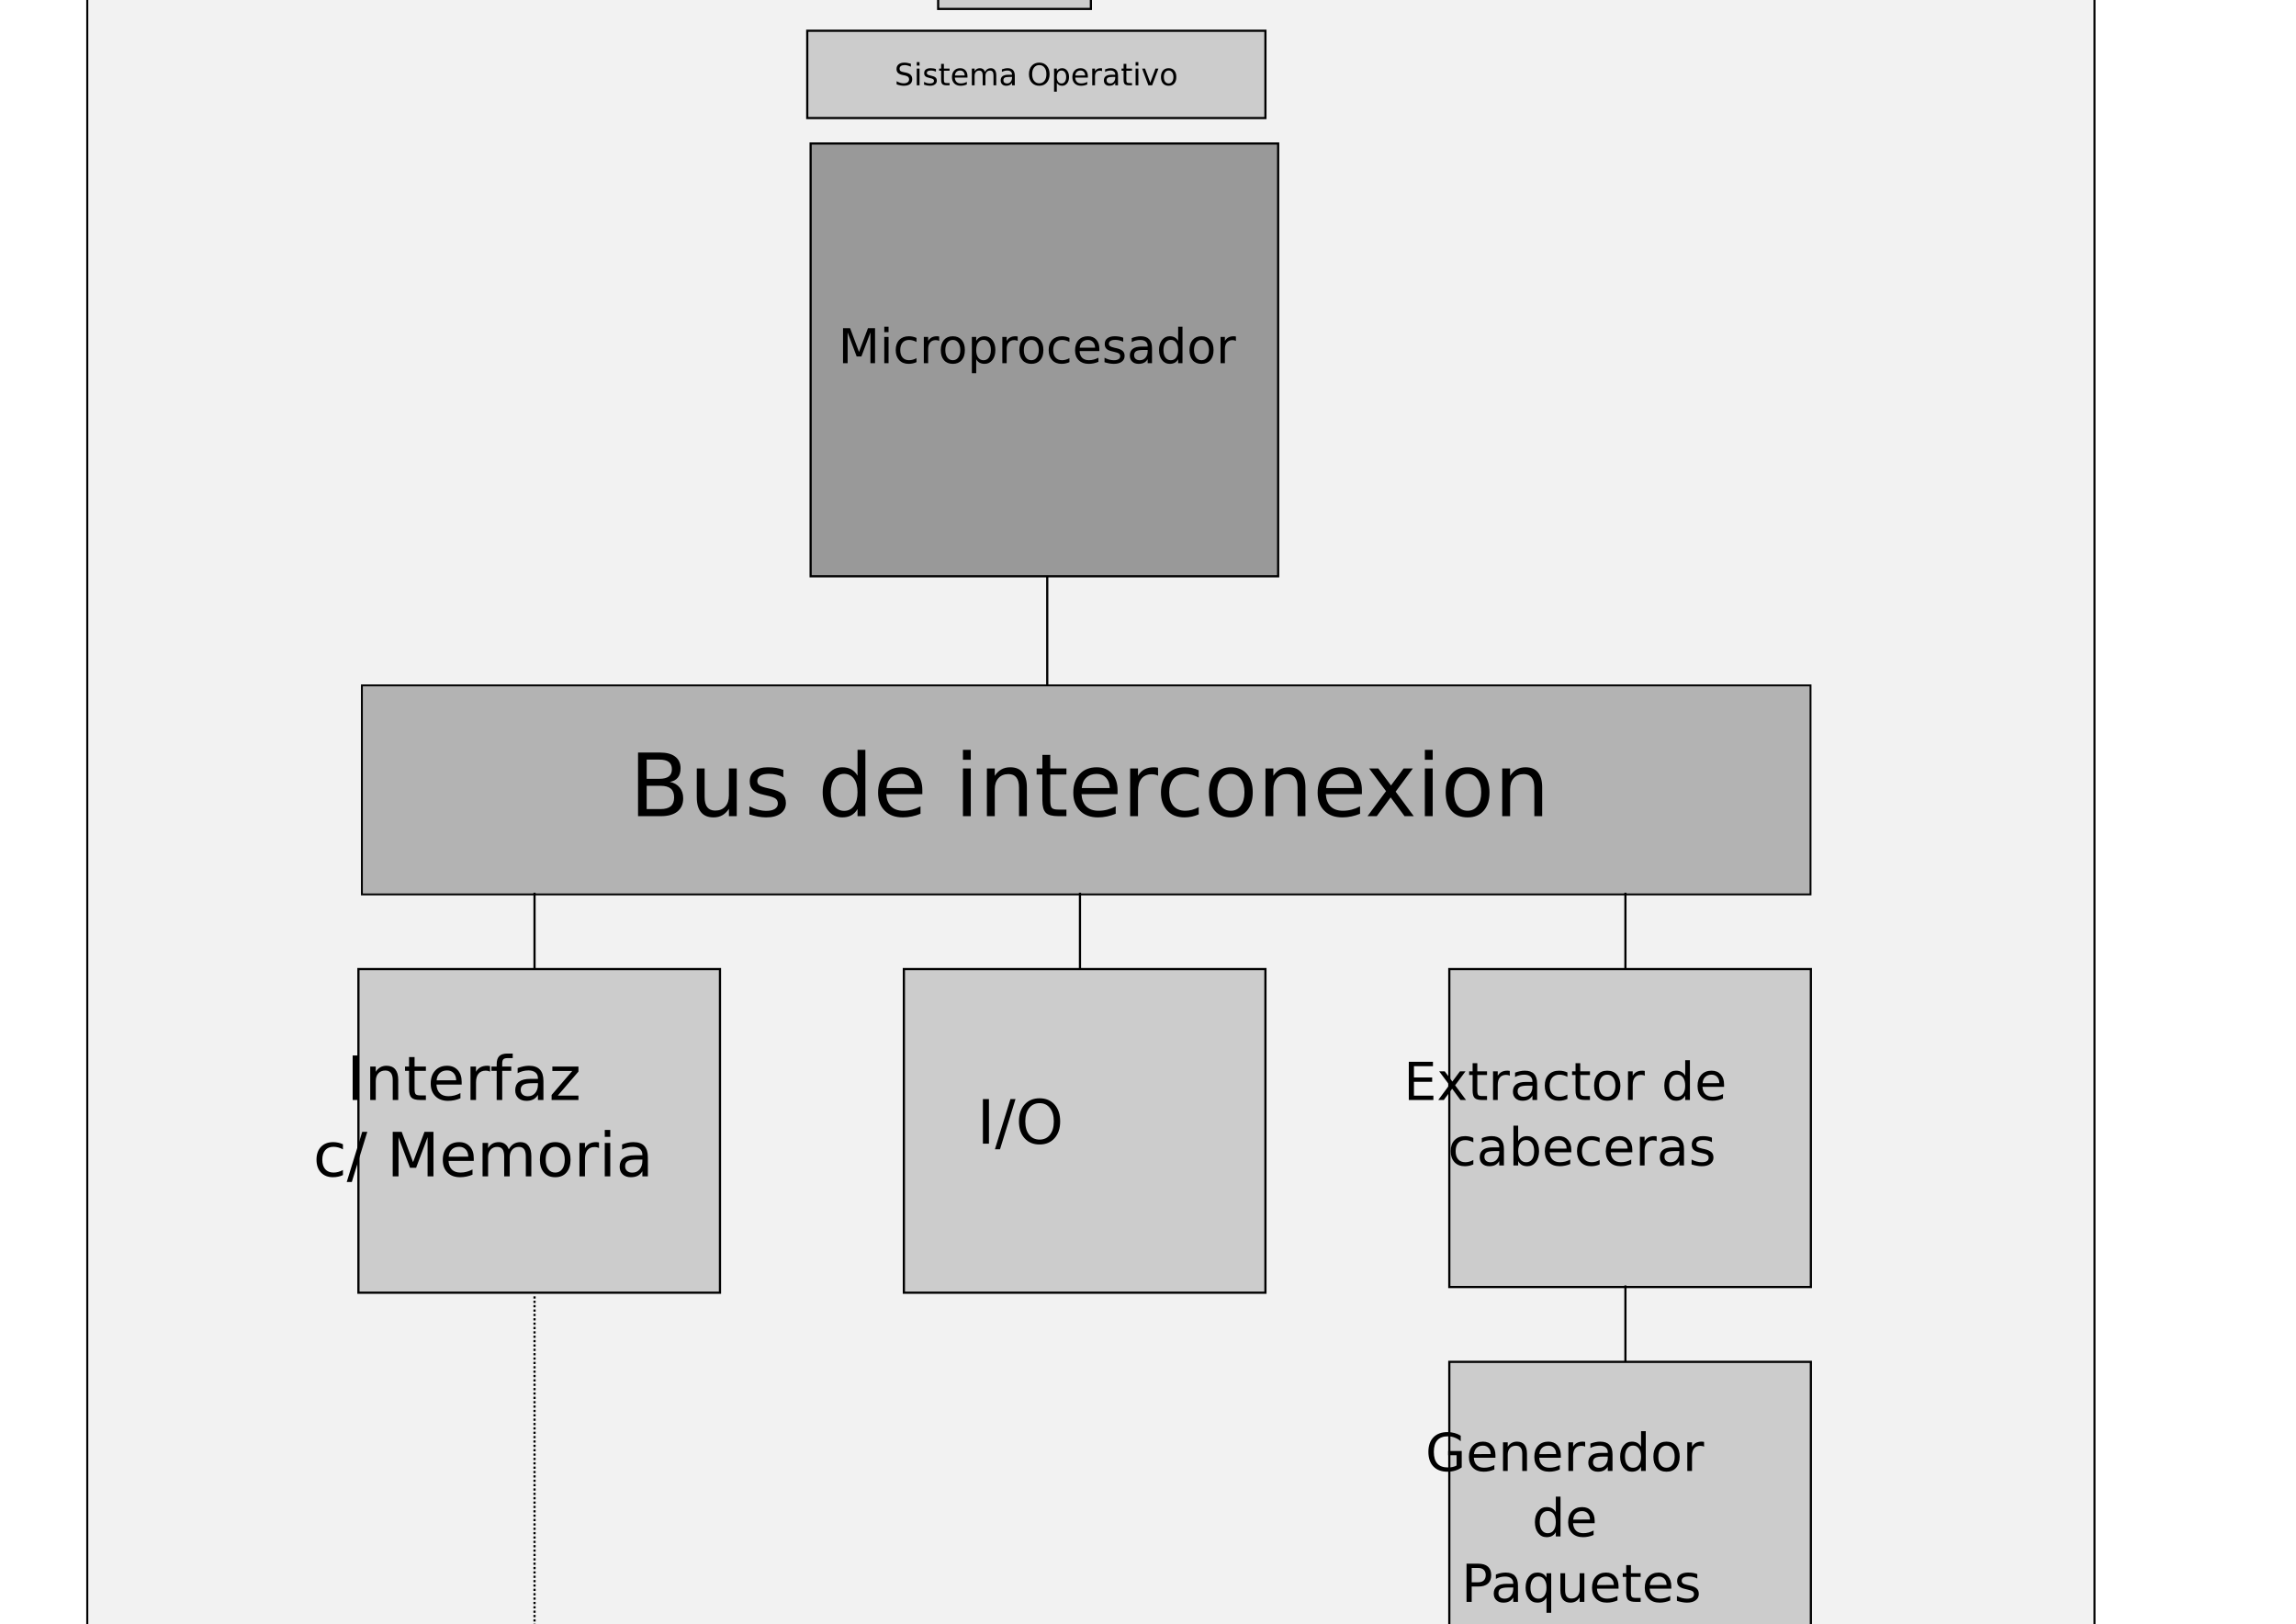
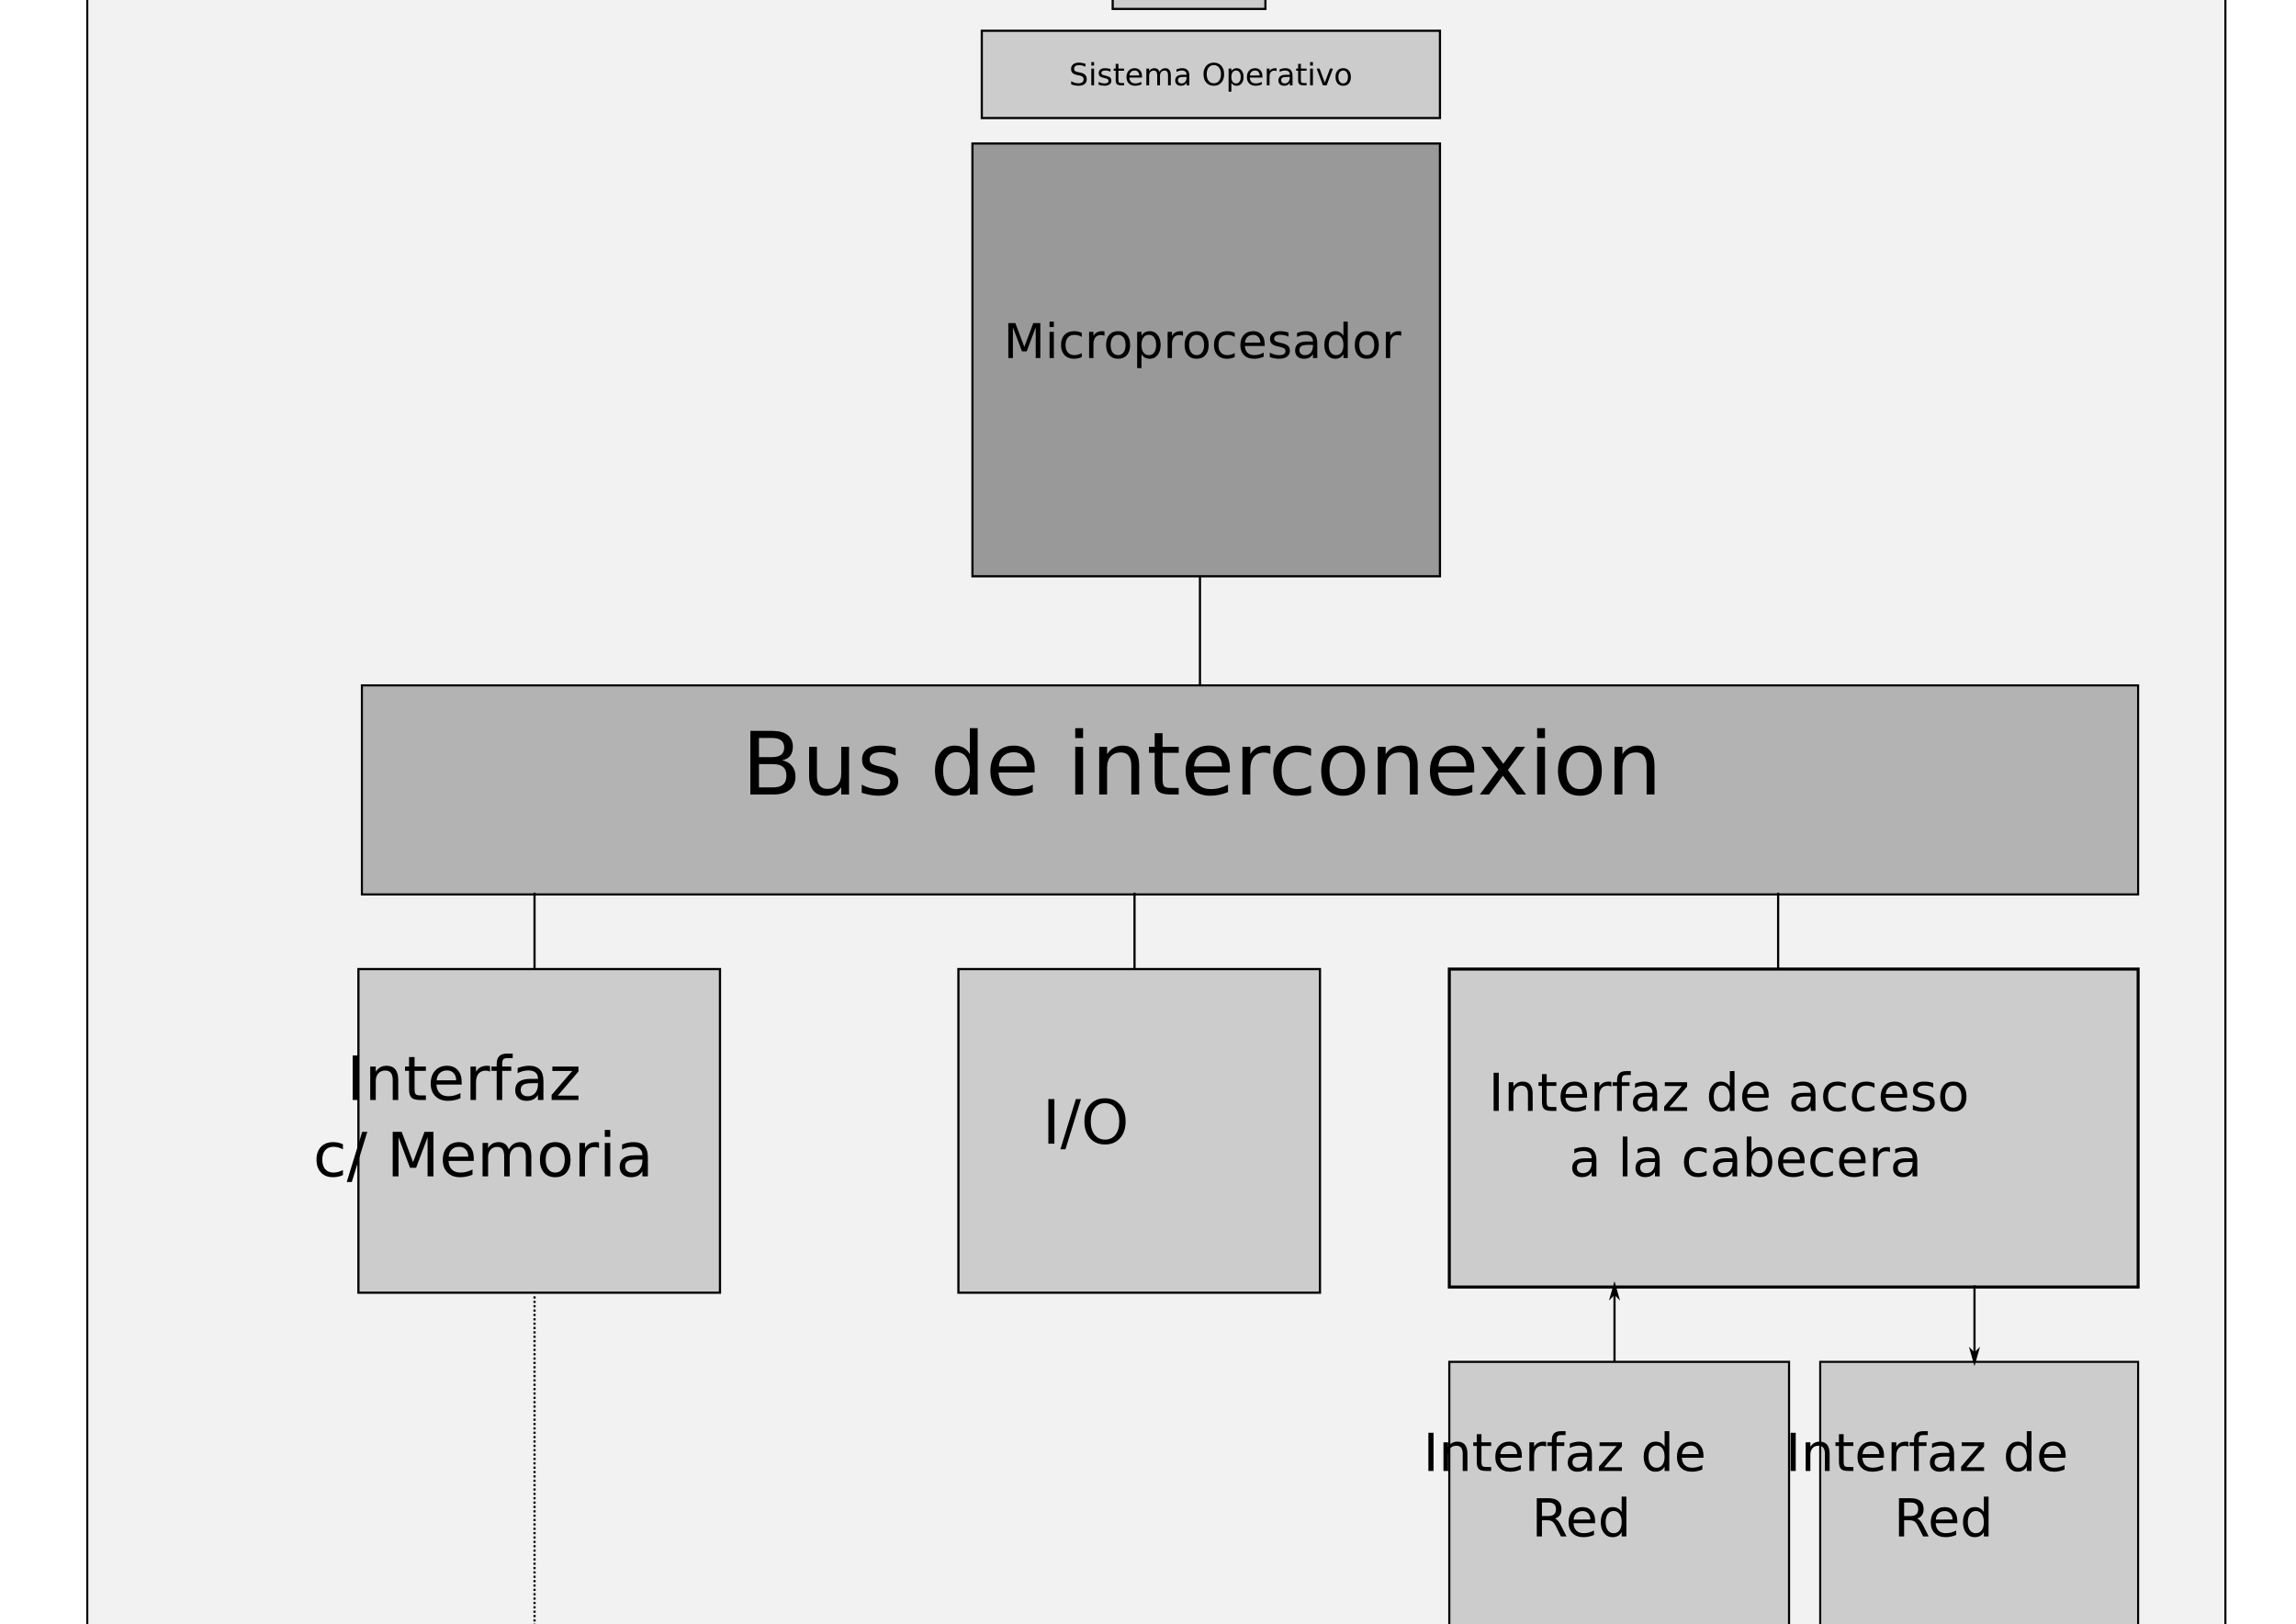
<svg xmlns="http://www.w3.org/2000/svg" width="1052.362" height="744.094" id="svg2" version="1.1">
  <defs id="defs4">
-     </defs>
+     <marker orient="auto" refY="0.0" refX="0.0" id="Arrow1Mend" style="overflow:visible;">
+       <path id="path3722" d="M 0.0,0.0 L 5.0,-5.0 L -12.5,0.0 L 5.0,5.0 L 0.0,0.0 z " style="fill-rule:evenodd;stroke:#000000;stroke-width:1.0pt;marker-start:none;" transform="scale(0.4) rotate(180) translate(10,0)" />
+     </marker>
+   </defs>
  <g id="layer1" transform="translate(0,-308.2677)">
-     <rect style="fill:#f2f2f2;stroke:#000000;stroke-width:0.923;stroke-miterlimit:4;stroke-opacity:1;stroke-dasharray:none;stroke-dashoffset:0" id="rect3792" width="920" height="880" x="40" y="212.362" />
-     <rect style="fill:#999999;fill-opacity:1;stroke:#000000;stroke-width:1.003;stroke-opacity:1" id="rect2816" width="214.286" height="198.334" x="371.55" y="374.028" />
-     <rect style="fill:#b3b3b3;fill-opacity:1;stroke:#000000;stroke-width:0.854;stroke-opacity:1" id="rect3590" width="663.975" height="95.79" x="165.872" y="622.362" />
+     <rect style="fill:#f2f2f2;stroke:#000000;stroke-width:0.953;stroke-miterlimit:4;stroke-opacity:1;stroke-dasharray:none;stroke-dashoffset:0" id="rect3792" width="980" height="880" x="40" y="212.362" />
+     <rect style="fill:#999999;fill-opacity:1;stroke:#000000;stroke-width:1.003;stroke-opacity:1" id="rect2816" width="214.286" height="198.334" x="445.714" y="374.028" />
+     <rect style="fill:#b3b3b3;fill-opacity:1;stroke:#000000;stroke-width:0.945;stroke-opacity:1" id="rect3590" width="814.128" height="95.79" x="165.872" y="622.362" />
    <rect style="fill:#cccccc;fill-opacity:1;stroke:#000000;stroke-width:1.009;stroke-opacity:1" id="rect3592-1" width="165.714" height="148.311" x="164.286" y="752.362" />
-     <rect style="fill:#cccccc;fill-opacity:1;stroke:#000000;stroke-opacity:1" id="rect3592-2" width="165.714" height="145.714" x="664.286" y="752.362" />
-     <text xml:space="preserve" style="font-size:22;font-style:normal;font-weight:normal;fill:#000000;fill-opacity:1;stroke:none;font-family:Bitstream Vera Sans" x="384.241" y="474.695" id="text3664">
-       <tspan id="tspan3666" x="384.241" y="474.695">Microprocesador</tspan>
+     <rect style="fill:#cccccc;fill-opacity:1;stroke:#000000;stroke-width:1.38;stroke-opacity:1" id="rect3592-2" width="315.714" height="145.714" x="664.286" y="752.362" />
+     <text xml:space="preserve" style="font-size:22px;font-style:normal;font-weight:normal;fill:#000000;fill-opacity:1;stroke:none;font-family:Bitstream Vera Sans" x="460" y="472.362" id="text3664">
+       <tspan id="tspan3666" x="460" y="472.362">Microprocesador</tspan>
    </text>
-     <text xml:space="preserve" style="font-size:40px;font-style:normal;font-weight:normal;fill:#000000;fill-opacity:1;stroke:none;font-family:Bitstream Vera Sans" x="288.527" y="682.291" id="text3693">
-       <tspan id="tspan3695" x="288.527" y="682.291">Bus de interconexion</tspan>
+     <text xml:space="preserve" style="font-size:40px;font-style:normal;font-weight:normal;fill:#000000;fill-opacity:1;stroke:none;font-family:Bitstream Vera Sans" x="340" y="672.362" id="text3693">
+       <tspan id="tspan3695" x="340" y="672.362">Bus de interconexion</tspan>
    </text>
    <text xml:space="preserve" style="font-size:28px;font-style:normal;font-weight:normal;text-align:center;text-anchor:middle;fill:#000000;fill-opacity:1;stroke:none;font-family:Bitstream Vera Sans" x="243.758" y="812.362" id="text3875">
      <tspan x="243.758" y="812.362" id="tspan3879">Interfaz</tspan>
      <tspan x="243.758" y="847.362" id="tspan3642">c/ Memoria</tspan>
    </text>
-     <text xml:space="preserve" style="font-size:24px;font-style:normal;font-weight:normal;text-align:center;text-anchor:middle;fill:#000000;fill-opacity:1;stroke:none;font-family:Bitstream Vera Sans" x="744.133" y="812.362" id="text3881">
-       <tspan id="tspan3883" x="744.133" y="812.362">Extractor de</tspan>
-       <tspan x="744.133" y="842.362" id="tspan3885">cabeceras</tspan>
+     <text xml:space="preserve" style="font-size:24px;font-style:normal;font-weight:normal;text-align:center;text-anchor:middle;fill:#000000;fill-opacity:1;stroke:none;font-family:Bitstream Vera Sans" x="819.133" y="817.362" id="text3881">
+       <tspan x="819.133" y="817.362" id="tspan3885">Interfaz de acceso</tspan>
+       <tspan x="819.133" y="847.362" id="tspan4550">a la cabecera</tspan>
    </text>
-     <path style="fill:none;stroke:#000000;stroke-width:1px;stroke-linecap:butt;stroke-linejoin:miter;stroke-opacity:1" d="m 480,314.094 0,-50" id="path2907" transform="translate(0,308.2677)" />
-     <rect id="rect2842" width="210" height="40" x="370" y="14.094" transform="translate(0,308.2677)" style="fill:#cccccc;stroke:#000000;stroke-opacity:1" />
-     <rect style="fill:#cccccc;stroke:#000000;stroke-opacity:1" id="rect3616" width="70" height="60" x="420" y="242.362" />
-     <rect style="fill:#cccccc;stroke:#000000;stroke-opacity:1" id="rect3618" width="70" height="60" x="430" y="252.362" />
-     <rect style="fill:#cccccc;fill-opacity:1;stroke:#000000;stroke-width:1.009;stroke-opacity:1" id="rect3592-1-1" width="165.714" height="148.311" x="414.286" y="752.362" />
-     <text xml:space="preserve" style="font-size:28px;font-style:normal;font-weight:normal;text-align:center;text-anchor:middle;fill:#000000;fill-opacity:1;stroke:none;font-family:Bitstream Vera Sans" x="489.879" y="832.362" id="text3875-6">
-       <tspan x="489.879" y="832.362" id="tspan3642-8">I/O</tspan>
+     <rect id="rect2842" width="210" height="40" x="450" y="322.362" style="fill:#cccccc;stroke:#000000;stroke-opacity:1" />
+     <rect style="fill:#cccccc;stroke:#000000;stroke-opacity:1" id="rect3616" width="70" height="60" x="500" y="242.362" />
+     <rect style="fill:#cccccc;stroke:#000000;stroke-opacity:1" id="rect3618" width="70" height="60" x="510" y="252.362" />
+     <rect style="fill:#cccccc;fill-opacity:1;stroke:#000000;stroke-width:1.009;stroke-opacity:1" id="rect3592-1-1" width="165.714" height="148.311" x="439.286" y="752.362" />
+     <text xml:space="preserve" style="font-size:28px;font-style:normal;font-weight:normal;text-align:center;text-anchor:middle;fill:#000000;fill-opacity:1;stroke:none;font-family:Bitstream Vera Sans" x="519.879" y="832.362" id="text3875-6">
+       <tspan x="519.879" y="832.362" id="tspan3642-8">I/O</tspan>
    </text>
-     <rect style="fill:#cccccc;fill-opacity:1;stroke:#000000;stroke-opacity:1" id="rect3592-2-7" width="165.714" height="145.714" x="664.286" y="932.362" />
+     <rect style="fill:#cccccc;fill-opacity:1;stroke:#000000;stroke-width:0.969;stroke-opacity:1" id="rect3592-2-7" width="155.714" height="145.714" x="664.286" y="932.362" />
    <text xml:space="preserve" style="font-size:24px;font-style:normal;font-weight:normal;text-align:center;text-anchor:middle;fill:#000000;fill-opacity:1;stroke:none;font-family:Bitstream Vera Sans" x="743.891" y="982.362" id="text3881-8">
-       <tspan x="747.711" y="982.362" id="tspan3885-5">Generador </tspan>
-       <tspan x="743.891" y="1012.362" id="tspan3728">de</tspan>
-       <tspan x="743.891" y="1042.362" id="tspan3726">Paquetes</tspan>
+       <tspan x="747.711" y="982.362" id="tspan3726">Interfaz de </tspan>
+       <tspan x="743.891" y="1012.362" id="tspan2880">Red</tspan>
    </text>
    <rect style="fill:#cccccc;fill-opacity:1;stroke:#000000;stroke-width:1.009;stroke-opacity:1" id="rect3592-1-6" width="165.714" height="148.311" x="164.286" y="1122.362" />
    <text xml:space="preserve" style="font-size:28px;font-style:normal;font-weight:normal;text-align:center;text-anchor:middle;fill:#000000;fill-opacity:1;stroke:none;font-family:Bitstream Vera Sans" x="251.141" y="1202.362" id="text3875-0">
      <tspan x="251.141" y="1202.362" id="tspan3642-6">Memoria</tspan>
    </text>
-     <path style="fill:none;stroke:#000000;stroke-width:1px;stroke-linecap:butt;stroke-linejoin:miter;stroke-opacity:1" d="m 245,409.094 0,35" id="path3782" transform="translate(0,308.2677)" />
-     <path style="fill:none;stroke:#000000;stroke-width:1px;stroke-linecap:butt;stroke-linejoin:miter;stroke-opacity:1;display:inline" d="m 495,409.094 0,35" id="path3784" transform="translate(0,308.2677)" />
-     <path style="fill:none;stroke:#000000;stroke-width:1px;stroke-linecap:butt;stroke-linejoin:miter;stroke-opacity:1" d="m 745,409.094 0,35" id="path3786" transform="translate(0,308.2677)" />
-     <path style="fill:none;stroke:#000000;stroke-width:1px;stroke-linecap:butt;stroke-linejoin:miter;stroke-opacity:1;display:inline" d="m 745,589.094 0,35" id="path3788" transform="translate(0,308.2677)" />
    <path style="fill:none;stroke:#000000;stroke-width:1;stroke-linecap:butt;stroke-linejoin:miter;stroke-opacity:1;stroke-miterlimit:4;stroke-dasharray:1,1;stroke-dashoffset:0" d="m 245,594.094 0,220" id="path3790" transform="translate(0,308.2677)" />
    <text xml:space="preserve" style="font-size:40px;font-style:normal;font-weight:normal;fill:#000000;fill-opacity:1;stroke:none;font-family:Bitstream Vera Sans" x="80" y="292.362" id="text3794">
      <tspan id="tspan3796" x="80" y="292.362">FPGA</tspan>
    </text>
-     <text xml:space="preserve" style="font-size:8px;font-style:normal;font-weight:normal;text-align:center;text-anchor:middle;fill:#000000;fill-opacity:1;stroke:none;font-family:Bitstream Vera Sans" x="466.586" y="272.362" id="text3798">
-       <tspan id="tspan3800" x="467.859" y="272.362">Algoritmos </tspan>
-       <tspan x="466.586" y="282.362" id="tspan3802">de</tspan>
-       <tspan x="466.586" y="292.362" id="tspan3804">clasificación</tspan>
+     <text xml:space="preserve" style="font-size:8px;font-style:normal;font-weight:normal;text-align:center;text-anchor:middle;fill:#000000;fill-opacity:1;stroke:none;font-family:Bitstream Vera Sans" x="546.586" y="272.362" id="text3798">
+       <tspan id="tspan3800" x="547.859" y="272.362">Algoritmos </tspan>
+       <tspan x="546.586" y="282.362" id="tspan3802">de</tspan>
+       <tspan x="546.586" y="292.362" id="tspan3804">clasificación</tspan>
    </text>
-     <text xml:space="preserve" style="font-size:14px;font-style:normal;font-weight:normal;fill:#000000;fill-opacity:1;stroke:none;font-family:Bitstream Vera Sans" x="410" y="347.362" id="text3806">
-       <tspan id="tspan3808" x="410" y="347.362">Sistema Operativo</tspan>
+     <text xml:space="preserve" style="font-size:14px;font-style:normal;font-weight:normal;fill:#000000;fill-opacity:1;stroke:none;font-family:Bitstream Vera Sans" x="490" y="347.362" id="text3806">
+       <tspan id="tspan3808" x="490" y="347.362">Sistema Operativo</tspan>
    </text>
+     <text xml:space="preserve" style="font-size:18px;font-style:normal;font-weight:normal;fill:#000000;fill-opacity:1;stroke:none;font-family:Bitstream Vera Sans" x="820.37" y="740.391" id="text2882" transform="translate(0,308.2677)">
+       <tspan id="tspan2884" x="820.37" y="740.391" />
+     </text>
+     <rect style="fill:#cccccc;fill-opacity:1;stroke:#000000;stroke-width:0.938;stroke-opacity:1" id="rect3592-2-7-5" width="145.714" height="145.714" x="834.286" y="932.362" />
+     <text xml:space="preserve" style="font-size:24px;font-style:normal;font-weight:normal;text-align:center;text-anchor:middle;fill:#000000;fill-opacity:1;stroke:none;font-family:Bitstream Vera Sans" x="909.898" y="982.362" id="text3881-8-4">
+       <tspan x="913.719" y="982.362" id="tspan3726-8">Interfaz de </tspan>
+       <tspan x="909.898" y="1012.362" id="tspan2880-1">Red</tspan>
+     </text>
+     <path style="fill:none;stroke:#000000;stroke-width:1px;stroke-linecap:butt;stroke-linejoin:miter;stroke-opacity:1;display:inline;marker-end:url(#Arrow1Mend)" d="m 905,589.094 0,35" id="path2936" transform="translate(0,308.2677)" />
+     <path style="fill:none;stroke:#000000;stroke-width:1px;stroke-linecap:butt;stroke-linejoin:miter;stroke-opacity:1;marker-end:url(#Arrow1Mend)" d="m 740,624.094 0,-35" id="path4352" transform="translate(0,308.2677)" />
+     <path style="fill:none;stroke:#000000;stroke-width:1px;stroke-linecap:butt;stroke-linejoin:miter;stroke-opacity:1" d="m 550,264.094 0,50" id="path4538" transform="translate(0,308.2677)" />
+     <path style="fill:none;stroke:#000000;stroke-width:1px;stroke-linecap:butt;stroke-linejoin:miter;stroke-opacity:1;display:inline" d="m 245,409.094 0,35" id="path4540" transform="translate(0,308.2677)" />
+     <path style="fill:none;stroke:#000000;stroke-width:1px;stroke-linecap:butt;stroke-linejoin:miter;stroke-opacity:1" d="m 520,409.094 0,35" id="path4544" transform="translate(0,308.2677)" />
+     <path style="fill:none;stroke:#000000;stroke-width:1px;stroke-linecap:butt;stroke-linejoin:miter;stroke-opacity:1;display:inline" d="m 815,409.094 0,35" id="path4546" transform="translate(0,308.2677)" />
  </g>
</svg>
